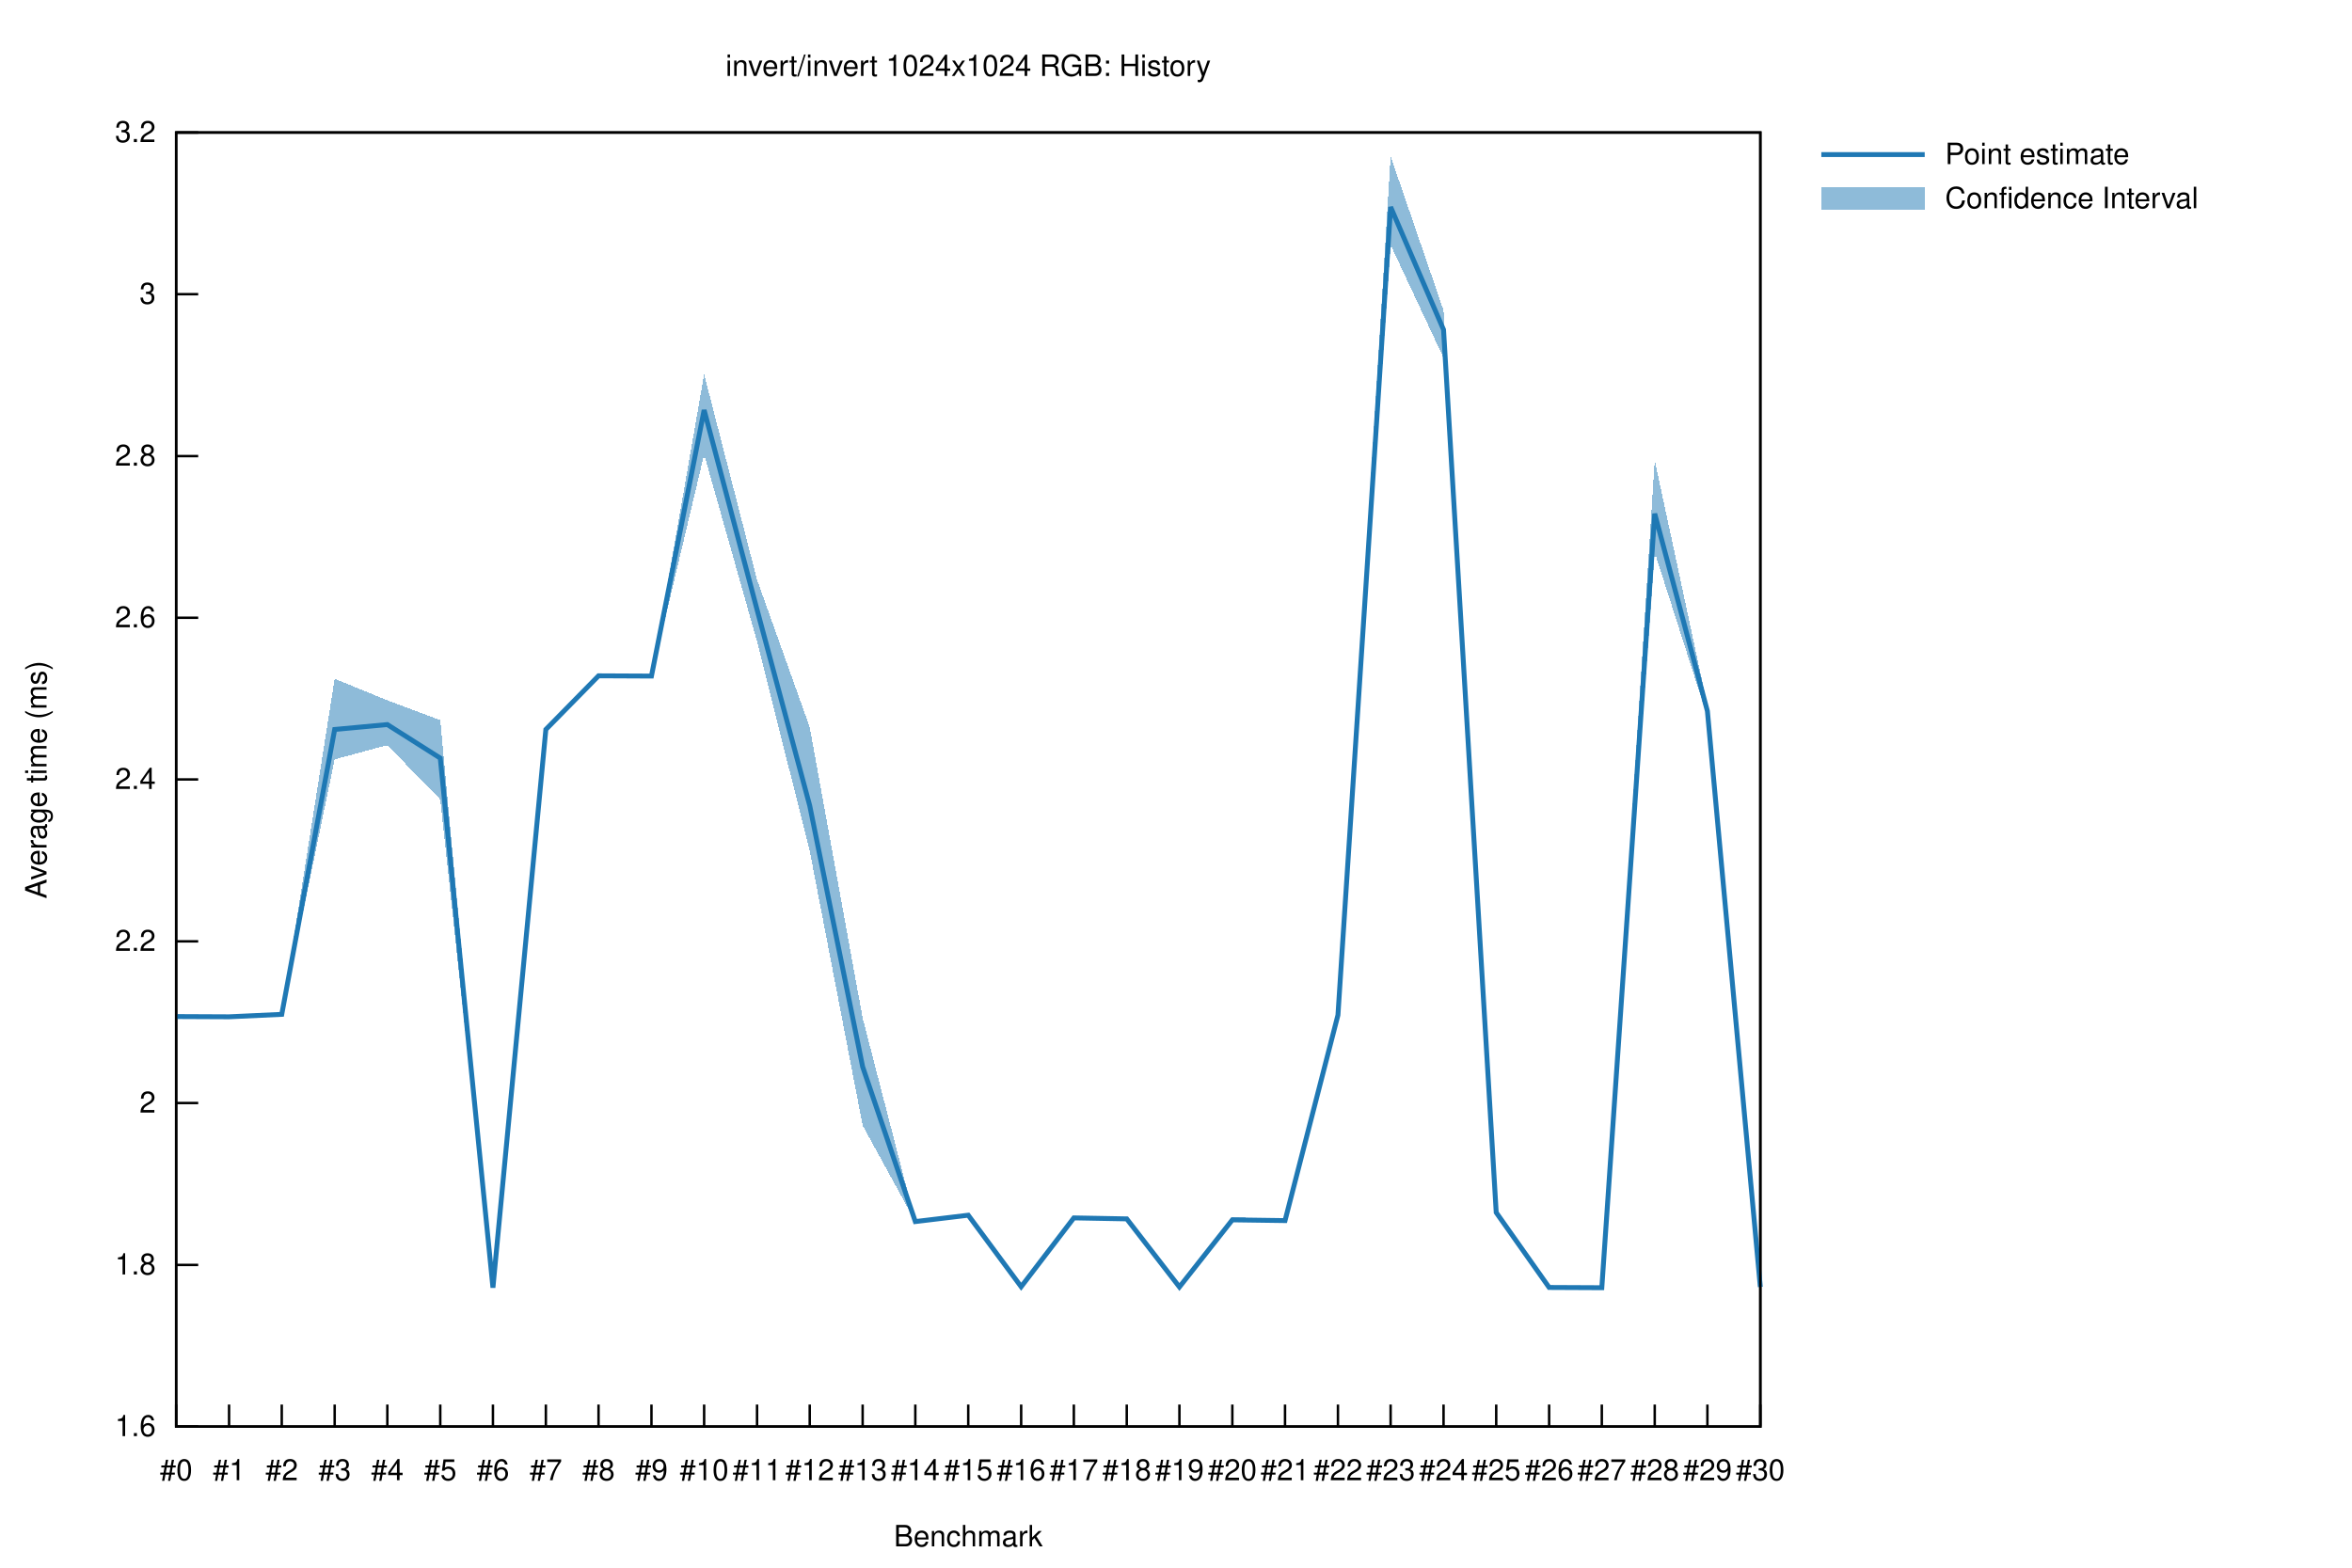
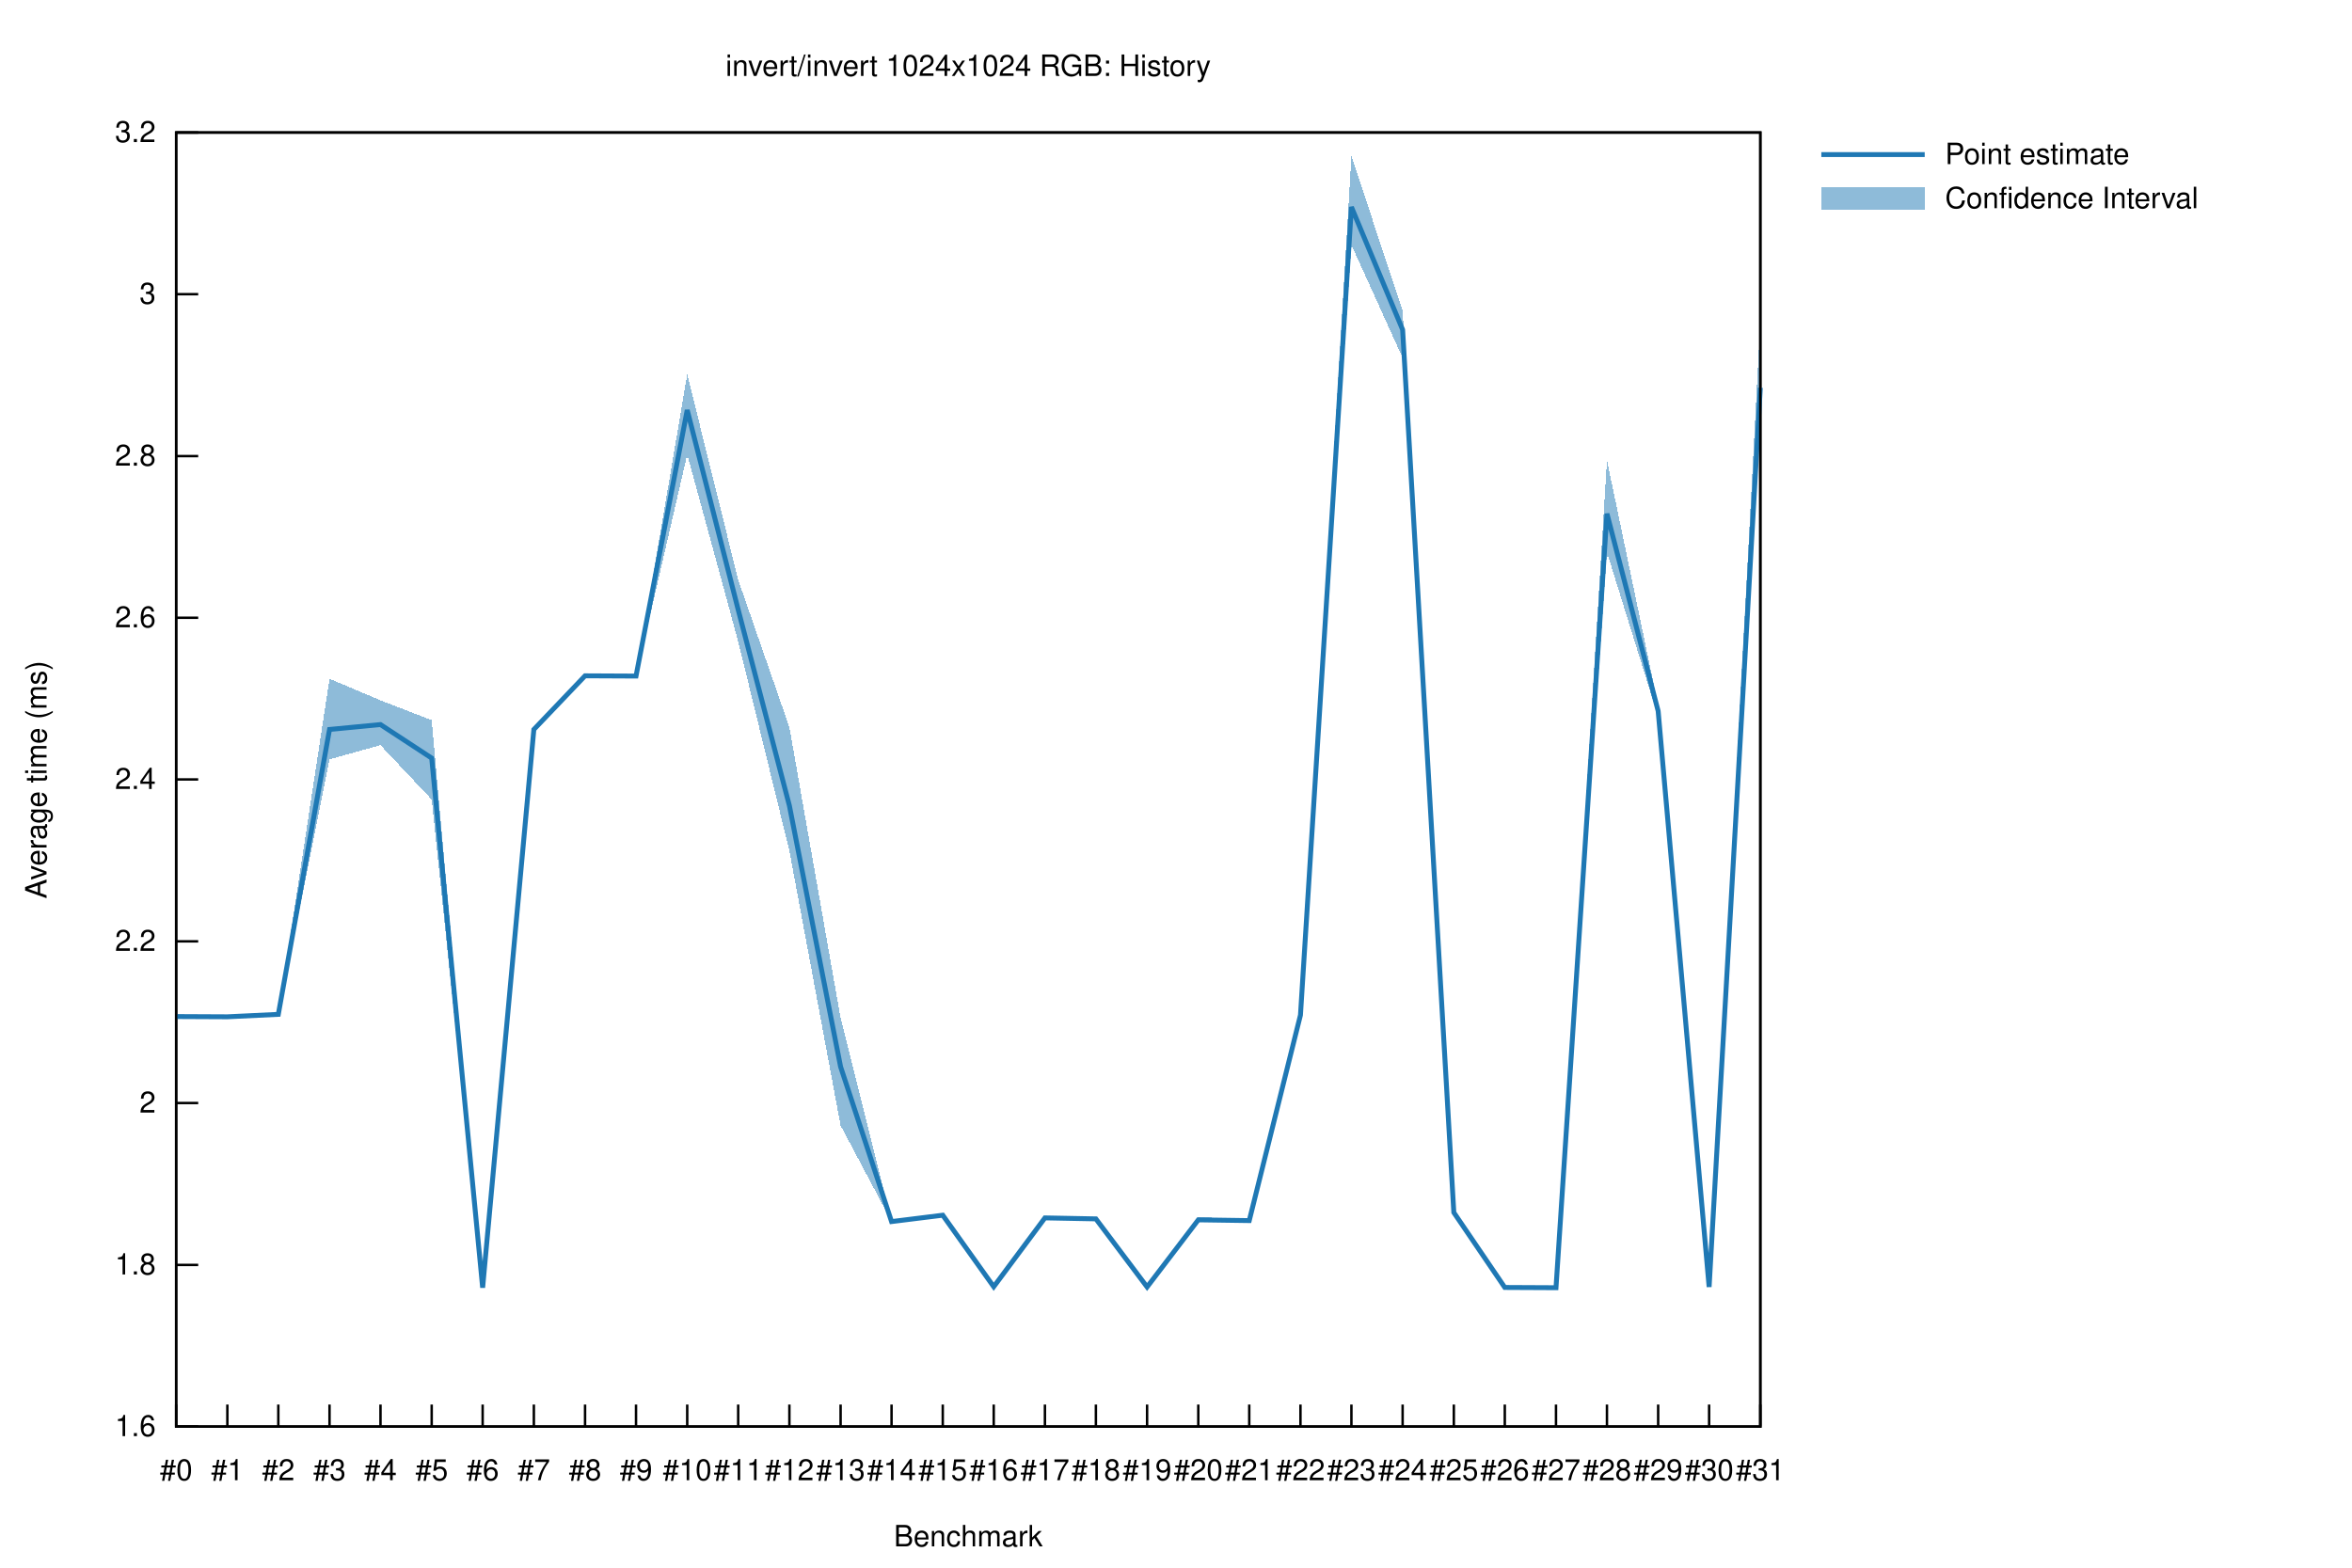
<svg xmlns="http://www.w3.org/2000/svg" xmlns:xlink="http://www.w3.org/1999/xlink" viewBox="0 0 960 640">
  <g id="gnuplot_canvas">
    <rect x="0" y="0" width="960" height="640" fill="none" />
    <defs>
      <circle id="gpDot" r="0.5" stroke-width="0.5" stroke="currentColor" />
      <path id="gpPt0" stroke-width="0.222" stroke="currentColor" d="M-1,0 h2 M0,-1 v2" />
      <path id="gpPt1" stroke-width="0.222" stroke="currentColor" d="M-1,-1 L1,1 M1,-1 L-1,1" />
      <path id="gpPt2" stroke-width="0.222" stroke="currentColor" d="M-1,0 L1,0 M0,-1 L0,1 M-1,-1 L1,1 M-1,1 L1,-1" />
      <rect id="gpPt3" stroke-width="0.222" stroke="currentColor" x="-1" y="-1" width="2" height="2" />
      <rect id="gpPt4" stroke-width="0.222" stroke="currentColor" fill="currentColor" x="-1" y="-1" width="2" height="2" />
      <circle id="gpPt5" stroke-width="0.222" stroke="currentColor" cx="0" cy="0" r="1" />
      <use xlink:href="#gpPt5" id="gpPt6" fill="currentColor" stroke="none" />
      <path id="gpPt7" stroke-width="0.222" stroke="currentColor" d="M0,-1.33 L-1.33,0.67 L1.33,0.67 z" />
      <use xlink:href="#gpPt7" id="gpPt8" fill="currentColor" stroke="none" />
      <use xlink:href="#gpPt7" id="gpPt9" stroke="currentColor" transform="rotate(180)" />
      <use xlink:href="#gpPt9" id="gpPt10" fill="currentColor" stroke="none" />
      <use xlink:href="#gpPt3" id="gpPt11" stroke="currentColor" transform="rotate(45)" />
      <use xlink:href="#gpPt11" id="gpPt12" fill="currentColor" stroke="none" />
      <path id="gpPt13" stroke-width="0.222" stroke="currentColor" d="M0,1.330 L1.265,0.411 L0.782,-1.067 L-0.782,-1.076 L-1.265,0.411 z" />
      <use xlink:href="#gpPt13" id="gpPt14" fill="currentColor" stroke="none" />
      <filter id="textbox" filterUnits="objectBoundingBox" x="0" y="0" height="1" width="1">
        <feFlood flood-color="white" flood-opacity="1" result="bgnd" />
        <feComposite in="SourceGraphic" in2="bgnd" operator="atop" />
      </filter>
      <filter id="greybox" filterUnits="objectBoundingBox" x="0" y="0" height="1" width="1">
        <feFlood flood-color="lightgrey" flood-opacity="1" result="grey" />
        <feComposite in="SourceGraphic" in2="grey" operator="atop" />
      </filter>
    </defs>
    <g fill="none" color="white" stroke="currentColor" stroke-width="1.00" stroke-linecap="butt" stroke-linejoin="miter">
</g>
    <g fill="none" color="black" stroke="currentColor" stroke-width="1.00" stroke-linecap="butt" stroke-linejoin="miter">
      <path stroke="black" d="M71.9,582.4 L80.9,582.4  " />
      <g transform="translate(63.6,586.3)" stroke="none" fill="black" font-family="Helvetica" font-size="12.00" text-anchor="end">
        <text>
          <tspan font-family="Helvetica"> 1.6</tspan>
        </text>
      </g>
    </g>
    <g fill="none" color="black" stroke="currentColor" stroke-width="1.00" stroke-linecap="butt" stroke-linejoin="miter">
      <path stroke="black" d="M71.9,516.4 L80.9,516.4  " />
      <g transform="translate(63.6,520.3)" stroke="none" fill="black" font-family="Helvetica" font-size="12.00" text-anchor="end">
        <text>
          <tspan font-family="Helvetica"> 1.8</tspan>
        </text>
      </g>
    </g>
    <g fill="none" color="black" stroke="currentColor" stroke-width="1.00" stroke-linecap="butt" stroke-linejoin="miter">
      <path stroke="black" d="M71.9,450.3 L80.9,450.3  " />
      <g transform="translate(63.6,454.2)" stroke="none" fill="black" font-family="Helvetica" font-size="12.00" text-anchor="end">
        <text>
          <tspan font-family="Helvetica"> 2</tspan>
        </text>
      </g>
    </g>
    <g fill="none" color="black" stroke="currentColor" stroke-width="1.00" stroke-linecap="butt" stroke-linejoin="miter">
      <path stroke="black" d="M71.9,384.3 L80.9,384.3  " />
      <g transform="translate(63.6,388.2)" stroke="none" fill="black" font-family="Helvetica" font-size="12.00" text-anchor="end">
        <text>
          <tspan font-family="Helvetica"> 2.2</tspan>
        </text>
      </g>
    </g>
    <g fill="none" color="black" stroke="currentColor" stroke-width="1.00" stroke-linecap="butt" stroke-linejoin="miter">
      <path stroke="black" d="M71.9,318.2 L80.9,318.2  " />
      <g transform="translate(63.6,322.1)" stroke="none" fill="black" font-family="Helvetica" font-size="12.00" text-anchor="end">
        <text>
          <tspan font-family="Helvetica"> 2.4</tspan>
        </text>
      </g>
    </g>
    <g fill="none" color="black" stroke="currentColor" stroke-width="1.00" stroke-linecap="butt" stroke-linejoin="miter">
      <path stroke="black" d="M71.9,252.2 L80.9,252.2  " />
      <g transform="translate(63.6,256.1)" stroke="none" fill="black" font-family="Helvetica" font-size="12.00" text-anchor="end">
        <text>
          <tspan font-family="Helvetica"> 2.6</tspan>
        </text>
      </g>
    </g>
    <g fill="none" color="black" stroke="currentColor" stroke-width="1.00" stroke-linecap="butt" stroke-linejoin="miter">
      <path stroke="black" d="M71.9,186.2 L80.9,186.2  " />
      <g transform="translate(63.6,190.1)" stroke="none" fill="black" font-family="Helvetica" font-size="12.00" text-anchor="end">
        <text>
          <tspan font-family="Helvetica"> 2.8</tspan>
        </text>
      </g>
    </g>
    <g fill="none" color="black" stroke="currentColor" stroke-width="1.00" stroke-linecap="butt" stroke-linejoin="miter">
      <path stroke="black" d="M71.9,120.1 L80.9,120.1  " />
      <g transform="translate(63.6,124.0)" stroke="none" fill="black" font-family="Helvetica" font-size="12.00" text-anchor="end">
        <text>
          <tspan font-family="Helvetica"> 3</tspan>
        </text>
      </g>
    </g>
    <g fill="none" color="black" stroke="currentColor" stroke-width="1.00" stroke-linecap="butt" stroke-linejoin="miter">
      <path stroke="black" d="M71.9,54.1 L80.9,54.1  " />
      <g transform="translate(63.6,58.0)" stroke="none" fill="black" font-family="Helvetica" font-size="12.00" text-anchor="end">
        <text>
          <tspan font-family="Helvetica"> 3.2</tspan>
        </text>
      </g>
    </g>
    <g fill="none" color="black" stroke="currentColor" stroke-width="1.00" stroke-linecap="butt" stroke-linejoin="miter">
      <path stroke="black" d="M71.9,582.4 L71.9,573.4  " />
      <g transform="translate(71.9,604.3)" stroke="none" fill="black" font-family="Helvetica" font-size="12.00" text-anchor="middle">
        <text>
          <tspan font-family="Helvetica">#0</tspan>
        </text>
      </g>
    </g>
    <g fill="none" color="black" stroke="currentColor" stroke-width="1.00" stroke-linecap="butt" stroke-linejoin="miter">
-       <path stroke="black" d="M93.5,582.4 L93.5,573.4  " />
-       <g transform="translate(93.5,604.3)" stroke="none" fill="black" font-family="Helvetica" font-size="12.00" text-anchor="middle">
+       <path stroke="black" d="M92.8,582.4 L92.8,573.4  " />
+       <g transform="translate(92.8,604.3)" stroke="none" fill="black" font-family="Helvetica" font-size="12.00" text-anchor="middle">
        <text>
          <tspan font-family="Helvetica">#1</tspan>
        </text>
      </g>
    </g>
    <g fill="none" color="black" stroke="currentColor" stroke-width="1.00" stroke-linecap="butt" stroke-linejoin="miter">
-       <path stroke="black" d="M115.0,582.4 L115.0,573.4  " />
-       <g transform="translate(115.0,604.3)" stroke="none" fill="black" font-family="Helvetica" font-size="12.00" text-anchor="middle">
+       <path stroke="black" d="M113.6,582.4 L113.6,573.4  " />
+       <g transform="translate(113.6,604.3)" stroke="none" fill="black" font-family="Helvetica" font-size="12.00" text-anchor="middle">
        <text>
          <tspan font-family="Helvetica">#2</tspan>
        </text>
      </g>
    </g>
    <g fill="none" color="black" stroke="currentColor" stroke-width="1.00" stroke-linecap="butt" stroke-linejoin="miter">
-       <path stroke="black" d="M136.6,582.4 L136.6,573.4  " />
-       <g transform="translate(136.6,604.3)" stroke="none" fill="black" font-family="Helvetica" font-size="12.00" text-anchor="middle">
+       <path stroke="black" d="M134.5,582.4 L134.5,573.4  " />
+       <g transform="translate(134.5,604.3)" stroke="none" fill="black" font-family="Helvetica" font-size="12.00" text-anchor="middle">
        <text>
          <tspan font-family="Helvetica">#3</tspan>
        </text>
      </g>
    </g>
    <g fill="none" color="black" stroke="currentColor" stroke-width="1.00" stroke-linecap="butt" stroke-linejoin="miter">
-       <path stroke="black" d="M158.1,582.4 L158.1,573.4  " />
-       <g transform="translate(158.1,604.3)" stroke="none" fill="black" font-family="Helvetica" font-size="12.00" text-anchor="middle">
+       <path stroke="black" d="M155.3,582.4 L155.3,573.4  " />
+       <g transform="translate(155.3,604.3)" stroke="none" fill="black" font-family="Helvetica" font-size="12.00" text-anchor="middle">
        <text>
          <tspan font-family="Helvetica">#4</tspan>
        </text>
      </g>
    </g>
    <g fill="none" color="black" stroke="currentColor" stroke-width="1.00" stroke-linecap="butt" stroke-linejoin="miter">
-       <path stroke="black" d="M179.7,582.4 L179.7,573.4  " />
-       <g transform="translate(179.7,604.3)" stroke="none" fill="black" font-family="Helvetica" font-size="12.00" text-anchor="middle">
+       <path stroke="black" d="M176.2,582.4 L176.2,573.4  " />
+       <g transform="translate(176.2,604.3)" stroke="none" fill="black" font-family="Helvetica" font-size="12.00" text-anchor="middle">
        <text>
          <tspan font-family="Helvetica">#5</tspan>
        </text>
      </g>
    </g>
    <g fill="none" color="black" stroke="currentColor" stroke-width="1.00" stroke-linecap="butt" stroke-linejoin="miter">
-       <path stroke="black" d="M201.2,582.4 L201.2,573.4  " />
-       <g transform="translate(201.2,604.3)" stroke="none" fill="black" font-family="Helvetica" font-size="12.00" text-anchor="middle">
+       <path stroke="black" d="M197.0,582.4 L197.0,573.4  " />
+       <g transform="translate(197.0,604.3)" stroke="none" fill="black" font-family="Helvetica" font-size="12.00" text-anchor="middle">
        <text>
          <tspan font-family="Helvetica">#6</tspan>
        </text>
      </g>
    </g>
    <g fill="none" color="black" stroke="currentColor" stroke-width="1.00" stroke-linecap="butt" stroke-linejoin="miter">
-       <path stroke="black" d="M222.8,582.4 L222.8,573.4  " />
-       <g transform="translate(222.8,604.3)" stroke="none" fill="black" font-family="Helvetica" font-size="12.00" text-anchor="middle">
+       <path stroke="black" d="M217.9,582.4 L217.9,573.4  " />
+       <g transform="translate(217.9,604.3)" stroke="none" fill="black" font-family="Helvetica" font-size="12.00" text-anchor="middle">
        <text>
          <tspan font-family="Helvetica">#7</tspan>
        </text>
      </g>
    </g>
    <g fill="none" color="black" stroke="currentColor" stroke-width="1.00" stroke-linecap="butt" stroke-linejoin="miter">
-       <path stroke="black" d="M244.3,582.4 L244.3,573.4  " />
-       <g transform="translate(244.3,604.3)" stroke="none" fill="black" font-family="Helvetica" font-size="12.00" text-anchor="middle">
+       <path stroke="black" d="M238.8,582.4 L238.8,573.4  " />
+       <g transform="translate(238.8,604.3)" stroke="none" fill="black" font-family="Helvetica" font-size="12.00" text-anchor="middle">
        <text>
          <tspan font-family="Helvetica">#8</tspan>
        </text>
      </g>
    </g>
    <g fill="none" color="black" stroke="currentColor" stroke-width="1.00" stroke-linecap="butt" stroke-linejoin="miter">
-       <path stroke="black" d="M265.9,582.4 L265.9,573.4  " />
-       <g transform="translate(265.9,604.3)" stroke="none" fill="black" font-family="Helvetica" font-size="12.00" text-anchor="middle">
+       <path stroke="black" d="M259.6,582.4 L259.6,573.4  " />
+       <g transform="translate(259.6,604.3)" stroke="none" fill="black" font-family="Helvetica" font-size="12.00" text-anchor="middle">
        <text>
          <tspan font-family="Helvetica">#9</tspan>
        </text>
      </g>
    </g>
    <g fill="none" color="black" stroke="currentColor" stroke-width="1.00" stroke-linecap="butt" stroke-linejoin="miter">
-       <path stroke="black" d="M287.4,582.4 L287.4,573.4  " />
-       <g transform="translate(287.4,604.3)" stroke="none" fill="black" font-family="Helvetica" font-size="12.00" text-anchor="middle">
+       <path stroke="black" d="M280.5,582.4 L280.5,573.4  " />
+       <g transform="translate(280.5,604.3)" stroke="none" fill="black" font-family="Helvetica" font-size="12.00" text-anchor="middle">
        <text>
          <tspan font-family="Helvetica">#10</tspan>
        </text>
      </g>
    </g>
    <g fill="none" color="black" stroke="currentColor" stroke-width="1.00" stroke-linecap="butt" stroke-linejoin="miter">
-       <path stroke="black" d="M309.0,582.4 L309.0,573.4  " />
-       <g transform="translate(309.0,604.3)" stroke="none" fill="black" font-family="Helvetica" font-size="12.00" text-anchor="middle">
+       <path stroke="black" d="M301.3,582.4 L301.3,573.4  " />
+       <g transform="translate(301.3,604.3)" stroke="none" fill="black" font-family="Helvetica" font-size="12.00" text-anchor="middle">
        <text>
          <tspan font-family="Helvetica">#11</tspan>
        </text>
      </g>
    </g>
    <g fill="none" color="black" stroke="currentColor" stroke-width="1.00" stroke-linecap="butt" stroke-linejoin="miter">
-       <path stroke="black" d="M330.5,582.4 L330.5,573.4  " />
-       <g transform="translate(330.5,604.3)" stroke="none" fill="black" font-family="Helvetica" font-size="12.00" text-anchor="middle">
+       <path stroke="black" d="M322.2,582.4 L322.2,573.4  " />
+       <g transform="translate(322.2,604.3)" stroke="none" fill="black" font-family="Helvetica" font-size="12.00" text-anchor="middle">
        <text>
          <tspan font-family="Helvetica">#12</tspan>
        </text>
      </g>
    </g>
    <g fill="none" color="black" stroke="currentColor" stroke-width="1.00" stroke-linecap="butt" stroke-linejoin="miter">
-       <path stroke="black" d="M352.1,582.4 L352.1,573.4  " />
-       <g transform="translate(352.1,604.3)" stroke="none" fill="black" font-family="Helvetica" font-size="12.00" text-anchor="middle">
+       <path stroke="black" d="M343.1,582.4 L343.1,573.4  " />
+       <g transform="translate(343.1,604.3)" stroke="none" fill="black" font-family="Helvetica" font-size="12.00" text-anchor="middle">
        <text>
          <tspan font-family="Helvetica">#13</tspan>
        </text>
      </g>
    </g>
    <g fill="none" color="black" stroke="currentColor" stroke-width="1.00" stroke-linecap="butt" stroke-linejoin="miter">
-       <path stroke="black" d="M373.6,582.4 L373.6,573.4  " />
-       <g transform="translate(373.6,604.3)" stroke="none" fill="black" font-family="Helvetica" font-size="12.00" text-anchor="middle">
+       <path stroke="black" d="M363.9,582.4 L363.9,573.4  " />
+       <g transform="translate(363.9,604.3)" stroke="none" fill="black" font-family="Helvetica" font-size="12.00" text-anchor="middle">
        <text>
          <tspan font-family="Helvetica">#14</tspan>
        </text>
      </g>
    </g>
    <g fill="none" color="black" stroke="currentColor" stroke-width="1.00" stroke-linecap="butt" stroke-linejoin="miter">
-       <path stroke="black" d="M395.2,582.4 L395.2,573.4  " />
-       <g transform="translate(395.2,604.3)" stroke="none" fill="black" font-family="Helvetica" font-size="12.00" text-anchor="middle">
+       <path stroke="black" d="M384.8,582.4 L384.8,573.4  " />
+       <g transform="translate(384.8,604.3)" stroke="none" fill="black" font-family="Helvetica" font-size="12.00" text-anchor="middle">
        <text>
          <tspan font-family="Helvetica">#15</tspan>
        </text>
      </g>
    </g>
    <g fill="none" color="black" stroke="currentColor" stroke-width="1.00" stroke-linecap="butt" stroke-linejoin="miter">
-       <path stroke="black" d="M416.8,582.4 L416.8,573.4  " />
-       <g transform="translate(416.8,604.3)" stroke="none" fill="black" font-family="Helvetica" font-size="12.00" text-anchor="middle">
+       <path stroke="black" d="M405.6,582.4 L405.6,573.4  " />
+       <g transform="translate(405.6,604.3)" stroke="none" fill="black" font-family="Helvetica" font-size="12.00" text-anchor="middle">
        <text>
          <tspan font-family="Helvetica">#16</tspan>
        </text>
      </g>
    </g>
    <g fill="none" color="black" stroke="currentColor" stroke-width="1.00" stroke-linecap="butt" stroke-linejoin="miter">
-       <path stroke="black" d="M438.3,582.4 L438.3,573.4  " />
-       <g transform="translate(438.3,604.3)" stroke="none" fill="black" font-family="Helvetica" font-size="12.00" text-anchor="middle">
+       <path stroke="black" d="M426.5,582.4 L426.5,573.4  " />
+       <g transform="translate(426.5,604.3)" stroke="none" fill="black" font-family="Helvetica" font-size="12.00" text-anchor="middle">
        <text>
          <tspan font-family="Helvetica">#17</tspan>
        </text>
      </g>
    </g>
    <g fill="none" color="black" stroke="currentColor" stroke-width="1.00" stroke-linecap="butt" stroke-linejoin="miter">
-       <path stroke="black" d="M459.9,582.4 L459.9,573.4  " />
-       <g transform="translate(459.9,604.3)" stroke="none" fill="black" font-family="Helvetica" font-size="12.00" text-anchor="middle">
+       <path stroke="black" d="M447.3,582.4 L447.3,573.4  " />
+       <g transform="translate(447.3,604.3)" stroke="none" fill="black" font-family="Helvetica" font-size="12.00" text-anchor="middle">
        <text>
          <tspan font-family="Helvetica">#18</tspan>
        </text>
      </g>
    </g>
    <g fill="none" color="black" stroke="currentColor" stroke-width="1.00" stroke-linecap="butt" stroke-linejoin="miter">
-       <path stroke="black" d="M481.4,582.4 L481.4,573.4  " />
-       <g transform="translate(481.4,604.3)" stroke="none" fill="black" font-family="Helvetica" font-size="12.00" text-anchor="middle">
+       <path stroke="black" d="M468.2,582.4 L468.2,573.4  " />
+       <g transform="translate(468.2,604.3)" stroke="none" fill="black" font-family="Helvetica" font-size="12.00" text-anchor="middle">
        <text>
          <tspan font-family="Helvetica">#19</tspan>
        </text>
      </g>
    </g>
    <g fill="none" color="black" stroke="currentColor" stroke-width="1.00" stroke-linecap="butt" stroke-linejoin="miter">
-       <path stroke="black" d="M503.0,582.4 L503.0,573.4  " />
-       <g transform="translate(503.0,604.3)" stroke="none" fill="black" font-family="Helvetica" font-size="12.00" text-anchor="middle">
+       <path stroke="black" d="M489.1,582.4 L489.1,573.4  " />
+       <g transform="translate(489.1,604.3)" stroke="none" fill="black" font-family="Helvetica" font-size="12.00" text-anchor="middle">
        <text>
          <tspan font-family="Helvetica">#20</tspan>
        </text>
      </g>
    </g>
    <g fill="none" color="black" stroke="currentColor" stroke-width="1.00" stroke-linecap="butt" stroke-linejoin="miter">
-       <path stroke="black" d="M524.5,582.4 L524.5,573.4  " />
-       <g transform="translate(524.5,604.3)" stroke="none" fill="black" font-family="Helvetica" font-size="12.00" text-anchor="middle">
+       <path stroke="black" d="M509.9,582.4 L509.9,573.4  " />
+       <g transform="translate(509.9,604.3)" stroke="none" fill="black" font-family="Helvetica" font-size="12.00" text-anchor="middle">
        <text>
          <tspan font-family="Helvetica">#21</tspan>
        </text>
      </g>
    </g>
    <g fill="none" color="black" stroke="currentColor" stroke-width="1.00" stroke-linecap="butt" stroke-linejoin="miter">
-       <path stroke="black" d="M546.1,582.4 L546.1,573.4  " />
-       <g transform="translate(546.1,604.3)" stroke="none" fill="black" font-family="Helvetica" font-size="12.00" text-anchor="middle">
+       <path stroke="black" d="M530.8,582.4 L530.8,573.4  " />
+       <g transform="translate(530.8,604.3)" stroke="none" fill="black" font-family="Helvetica" font-size="12.00" text-anchor="middle">
        <text>
          <tspan font-family="Helvetica">#22</tspan>
        </text>
      </g>
    </g>
    <g fill="none" color="black" stroke="currentColor" stroke-width="1.00" stroke-linecap="butt" stroke-linejoin="miter">
-       <path stroke="black" d="M567.6,582.4 L567.6,573.4  " />
-       <g transform="translate(567.6,604.3)" stroke="none" fill="black" font-family="Helvetica" font-size="12.00" text-anchor="middle">
+       <path stroke="black" d="M551.6,582.4 L551.6,573.4  " />
+       <g transform="translate(551.6,604.3)" stroke="none" fill="black" font-family="Helvetica" font-size="12.00" text-anchor="middle">
        <text>
          <tspan font-family="Helvetica">#23</tspan>
        </text>
      </g>
    </g>
    <g fill="none" color="black" stroke="currentColor" stroke-width="1.00" stroke-linecap="butt" stroke-linejoin="miter">
-       <path stroke="black" d="M589.2,582.4 L589.2,573.4  " />
-       <g transform="translate(589.2,604.3)" stroke="none" fill="black" font-family="Helvetica" font-size="12.00" text-anchor="middle">
+       <path stroke="black" d="M572.5,582.4 L572.5,573.4  " />
+       <g transform="translate(572.5,604.3)" stroke="none" fill="black" font-family="Helvetica" font-size="12.00" text-anchor="middle">
        <text>
          <tspan font-family="Helvetica">#24</tspan>
        </text>
      </g>
    </g>
    <g fill="none" color="black" stroke="currentColor" stroke-width="1.00" stroke-linecap="butt" stroke-linejoin="miter">
-       <path stroke="black" d="M610.7,582.4 L610.7,573.4  " />
-       <g transform="translate(610.7,604.3)" stroke="none" fill="black" font-family="Helvetica" font-size="12.00" text-anchor="middle">
+       <path stroke="black" d="M593.4,582.4 L593.4,573.4  " />
+       <g transform="translate(593.4,604.3)" stroke="none" fill="black" font-family="Helvetica" font-size="12.00" text-anchor="middle">
        <text>
          <tspan font-family="Helvetica">#25</tspan>
        </text>
      </g>
    </g>
    <g fill="none" color="black" stroke="currentColor" stroke-width="1.00" stroke-linecap="butt" stroke-linejoin="miter">
-       <path stroke="black" d="M632.3,582.4 L632.3,573.4  " />
-       <g transform="translate(632.3,604.3)" stroke="none" fill="black" font-family="Helvetica" font-size="12.00" text-anchor="middle">
+       <path stroke="black" d="M614.2,582.4 L614.2,573.4  " />
+       <g transform="translate(614.2,604.3)" stroke="none" fill="black" font-family="Helvetica" font-size="12.00" text-anchor="middle">
        <text>
          <tspan font-family="Helvetica">#26</tspan>
        </text>
      </g>
    </g>
    <g fill="none" color="black" stroke="currentColor" stroke-width="1.00" stroke-linecap="butt" stroke-linejoin="miter">
-       <path stroke="black" d="M653.8,582.4 L653.8,573.4  " />
-       <g transform="translate(653.8,604.3)" stroke="none" fill="black" font-family="Helvetica" font-size="12.00" text-anchor="middle">
+       <path stroke="black" d="M635.1,582.4 L635.1,573.4  " />
+       <g transform="translate(635.1,604.3)" stroke="none" fill="black" font-family="Helvetica" font-size="12.00" text-anchor="middle">
        <text>
          <tspan font-family="Helvetica">#27</tspan>
        </text>
      </g>
    </g>
    <g fill="none" color="black" stroke="currentColor" stroke-width="1.00" stroke-linecap="butt" stroke-linejoin="miter">
-       <path stroke="black" d="M675.4,582.4 L675.4,573.4  " />
-       <g transform="translate(675.4,604.3)" stroke="none" fill="black" font-family="Helvetica" font-size="12.00" text-anchor="middle">
+       <path stroke="black" d="M655.9,582.4 L655.9,573.4  " />
+       <g transform="translate(655.9,604.3)" stroke="none" fill="black" font-family="Helvetica" font-size="12.00" text-anchor="middle">
        <text>
          <tspan font-family="Helvetica">#28</tspan>
        </text>
      </g>
    </g>
    <g fill="none" color="black" stroke="currentColor" stroke-width="1.00" stroke-linecap="butt" stroke-linejoin="miter">
-       <path stroke="black" d="M696.9,582.4 L696.9,573.4  " />
-       <g transform="translate(696.9,604.3)" stroke="none" fill="black" font-family="Helvetica" font-size="12.00" text-anchor="middle">
+       <path stroke="black" d="M676.8,582.4 L676.8,573.4  " />
+       <g transform="translate(676.8,604.3)" stroke="none" fill="black" font-family="Helvetica" font-size="12.00" text-anchor="middle">
        <text>
          <tspan font-family="Helvetica">#29</tspan>
+         </text>
+       </g>
+     </g>
+     <g fill="none" color="black" stroke="currentColor" stroke-width="1.00" stroke-linecap="butt" stroke-linejoin="miter">
+       <path stroke="black" d="M697.6,582.4 L697.6,573.4  " />
+       <g transform="translate(697.6,604.3)" stroke="none" fill="black" font-family="Helvetica" font-size="12.00" text-anchor="middle">
+         <text>
+           <tspan font-family="Helvetica">#30</tspan>
        </text>
      </g>
    </g>
    <g fill="none" color="black" stroke="currentColor" stroke-width="1.00" stroke-linecap="butt" stroke-linejoin="miter">
      <path stroke="black" d="M718.5,582.4 L718.5,573.4  " />
      <g transform="translate(718.5,604.3)" stroke="none" fill="black" font-family="Helvetica" font-size="12.00" text-anchor="middle">
        <text>
-           <tspan font-family="Helvetica">#30</tspan>
+           <tspan font-family="Helvetica">#31</tspan>
        </text>
      </g>
    </g>
    <g fill="none" color="black" stroke="currentColor" stroke-width="1.00" stroke-linecap="butt" stroke-linejoin="miter">
</g>
    <g fill="none" color="black" stroke="currentColor" stroke-width="1.00" stroke-linecap="butt" stroke-linejoin="miter">
      <path stroke="black" d="M71.9,54.1 L71.9,582.4 L718.5,582.4 L718.5,54.1 L71.9,54.1 Z  " />
    </g>
    <g fill="none" color="black" stroke="currentColor" stroke-width="1.00" stroke-linecap="butt" stroke-linejoin="miter">
      <g transform="translate(19.0,318.3) rotate(270)" stroke="none" fill="black" font-family="Helvetica" font-size="12.00" text-anchor="middle">
        <text>
          <tspan font-family="Helvetica">Average time (ms)</tspan>
        </text>
      </g>
    </g>
    <g fill="none" color="black" stroke="currentColor" stroke-width="1.00" stroke-linecap="butt" stroke-linejoin="miter">
      <g transform="translate(395.2,631.3)" stroke="none" fill="black" font-family="Helvetica" font-size="12.00" text-anchor="middle">
        <text>
          <tspan font-family="Helvetica">Benchmark</tspan>
        </text>
      </g>
    </g>
    <g fill="none" color="black" stroke="currentColor" stroke-width="1.00" stroke-linecap="butt" stroke-linejoin="miter">
      <g transform="translate(395.2,31.0)" stroke="none" fill="black" font-family="Helvetica" font-size="12.00" text-anchor="middle">
        <text>
          <tspan font-family="Helvetica">invert/invert 1024x1024 RGB: History</tspan>
        </text>
      </g>
    </g>
    <g fill="none" color="black" stroke="currentColor" stroke-width="1.00" stroke-linecap="butt" stroke-linejoin="miter">
</g>
    <g id="gnuplot_plot_1">
      <g fill="none" color="white" stroke="currentColor" stroke-width="2.00" stroke-linecap="butt" stroke-linejoin="miter">
</g>
      <g fill="none" color="black" stroke="currentColor" stroke-width="2.00" stroke-linecap="butt" stroke-linejoin="miter">
        <g transform="translate(793.9,67.0)" stroke="none" fill="black" font-family="Helvetica" font-size="12.00" text-anchor="start">
          <text>
            <tspan font-family="Helvetica">Point estimate</tspan>
          </text>
        </g>
      </g>
      <g fill="none" color="black" stroke="currentColor" stroke-width="2.00" stroke-linecap="butt" stroke-linejoin="miter">
-         <path stroke="rgb( 31, 120, 180)" d="M743.4,63.1 L785.6,63.1 M71.9,415.0 L93.5,415.1 L115.0,414.1 L136.6,297.8 L158.1,295.8 L179.7,309.5   L201.2,525.7 L222.8,297.8 L244.3,275.9 L265.9,276.0 L287.4,167.4 L309.0,248.9 L330.5,328.9 L352.1,435.5   L373.6,498.7 L395.2,496.1 L416.8,525.3 L438.3,497.2 L459.9,497.6 L481.4,525.4 L503.0,498.0 L524.5,498.3   L546.1,414.4 L567.6,84.5 L589.2,134.6 L610.7,495.0 L632.3,525.6 L653.8,525.7 L675.4,209.7 L696.9,290.3   L718.5,525.4  " />
+         <path stroke="rgb( 31, 120, 180)" d="M743.4,63.1 L785.6,63.1 M71.9,415.0 L92.8,415.1 L113.6,414.1 L134.5,297.8 L155.3,295.8 L176.2,309.5   L197.0,525.7 L217.9,297.8 L238.8,275.9 L259.6,276.0 L280.5,167.4 L301.3,248.9 L322.2,328.9 L343.1,435.5   L363.9,498.7 L384.8,496.1 L405.6,525.3 L426.5,497.2 L447.3,497.6 L468.2,525.4 L489.1,498.0 L509.9,498.3   L530.8,414.4 L551.6,84.5 L572.5,134.6 L593.4,495.0 L614.2,525.6 L635.1,525.7 L655.9,209.7 L676.8,290.3   L697.6,525.4 L718.5,158.3  " />
      </g>
    </g>
    <g id="gnuplot_plot_2">
      <g fill="none" color="white" stroke="rgb( 31, 120, 180)" stroke-width="1.00" stroke-linecap="butt" stroke-linejoin="miter">
</g>
      <g fill="none" color="black" stroke="currentColor" stroke-width="1.00" stroke-linecap="butt" stroke-linejoin="miter">
        <g transform="translate(793.9,85.0)" stroke="none" fill="black" font-family="Helvetica" font-size="12.00" text-anchor="start">
          <text>
            <tspan font-family="Helvetica">Confidence Interval</tspan>
          </text>
        </g>
      </g>
      <g fill="none" color="black" stroke="currentColor" stroke-width="1.00" stroke-linecap="butt" stroke-linejoin="miter">
        <g stroke="none" shape-rendering="crispEdges">
          <polygon fill="rgb( 31, 120, 180)" fill-opacity="0.5" points="743.4,85.6 785.6,85.6 785.6,76.6 743.4,76.6 " />
-           <polygon fill="rgb( 31, 120, 180)" fill-opacity="0.5" points="71.9,414.9 93.5,415.1 115.0,413.9 136.6,277.1 158.1,285.9 179.7,294.0 201.2,525.6 222.8,297.6 244.3,275.8 265.9,275.9 287.4,152.8 309.0,236.7 330.5,296.9 352.1,415.6 373.6,498.7 395.2,495.9 416.8,524.9 438.3,497.0 459.9,497.5 481.4,525.4 503.0,496.7 524.5,498.2 546.1,414.3 567.6,63.8 589.2,126.7 610.7,494.6 632.3,525.5 653.8,525.6 675.4,187.9 696.9,288.0 718.5,525.3 718.5,525.5 696.9,292.7 675.4,225.5 653.8,525.7 632.3,525.7 610.7,495.4 589.2,146.1 567.6,100.0 546.1,414.5 524.5,498.4 503.0,498.6 481.4,525.5 459.9,497.7 438.3,497.4 416.8,525.6 395.2,496.3 373.6,498.7 352.1,459.5 330.5,347.4 309.0,261.9 287.4,185.5 265.9,276.1 244.3,276.0 222.8,297.9 201.2,525.7 179.7,326.4 158.1,304.2 136.6,310.0 115.0,414.2 93.5,415.2 71.9,415.0 " />
+           <polygon fill="rgb( 31, 120, 180)" fill-opacity="0.5" points="71.9,414.9 92.8,415.1 113.6,413.9 134.5,277.1 155.3,285.9 176.2,294.0 197.0,525.6 217.9,297.6 238.8,275.8 259.6,275.9 280.5,152.8 301.3,236.7 322.2,296.9 343.1,415.6 363.9,498.7 384.8,495.9 405.6,524.9 426.5,497.0 447.3,497.5 468.2,525.4 489.1,496.7 509.9,498.2 530.8,414.3 551.6,63.8 572.5,126.7 593.4,494.6 614.2,525.5 635.1,525.6 655.9,187.9 676.8,288.0 697.6,525.3 718.5,131.2 718.5,171.3 697.6,525.5 676.8,292.7 655.9,225.5 635.1,525.7 614.2,525.7 593.4,495.4 572.5,146.1 551.6,100.0 530.8,414.5 509.9,498.4 489.1,498.6 468.2,525.5 447.3,497.7 426.5,497.4 405.6,525.6 384.8,496.3 363.9,498.7 343.1,459.5 322.2,347.4 301.3,261.9 280.5,185.5 259.6,276.1 238.8,276.0 217.9,297.9 197.0,525.7 176.2,326.4 155.3,304.2 134.5,310.0 113.6,414.2 92.8,415.2 71.9,415.0 " />
        </g>
      </g>
    </g>
    <g fill="none" color="white" stroke="rgb( 31, 120, 180)" stroke-width="2.00" stroke-linecap="butt" stroke-linejoin="miter">
</g>
    <g fill="none" color="black" stroke="currentColor" stroke-width="2.00" stroke-linecap="butt" stroke-linejoin="miter">
</g>
    <g fill="none" color="black" stroke="black" stroke-width="1.00" stroke-linecap="butt" stroke-linejoin="miter">
</g>
    <g fill="none" color="black" stroke="currentColor" stroke-width="1.00" stroke-linecap="butt" stroke-linejoin="miter">
      <path stroke="black" d="M71.9,54.1 L71.9,582.4 L718.5,582.4 L718.5,54.1 L71.9,54.1 Z  " />
    </g>
    <g fill="none" color="black" stroke="currentColor" stroke-width="1.00" stroke-linecap="butt" stroke-linejoin="miter">
</g>
  </g>
</svg>
